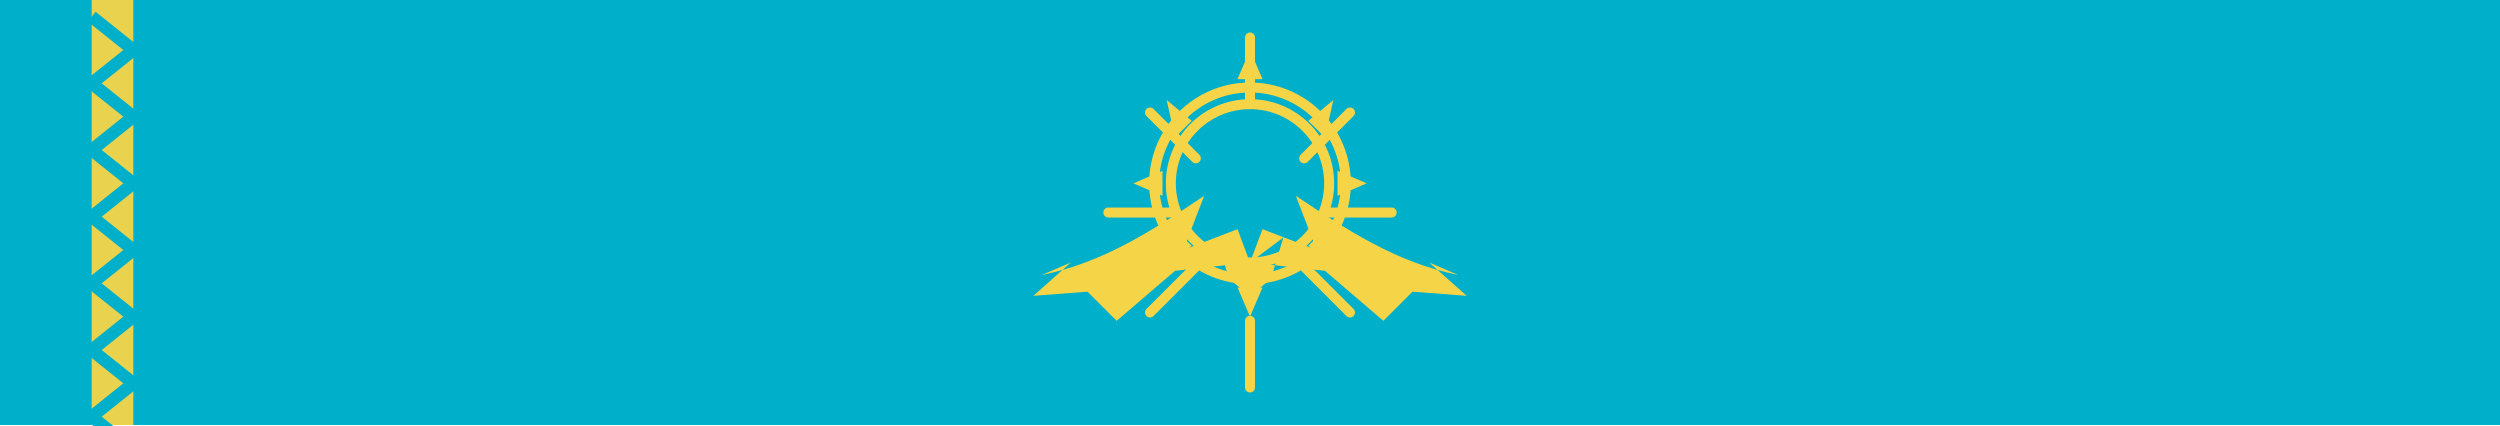
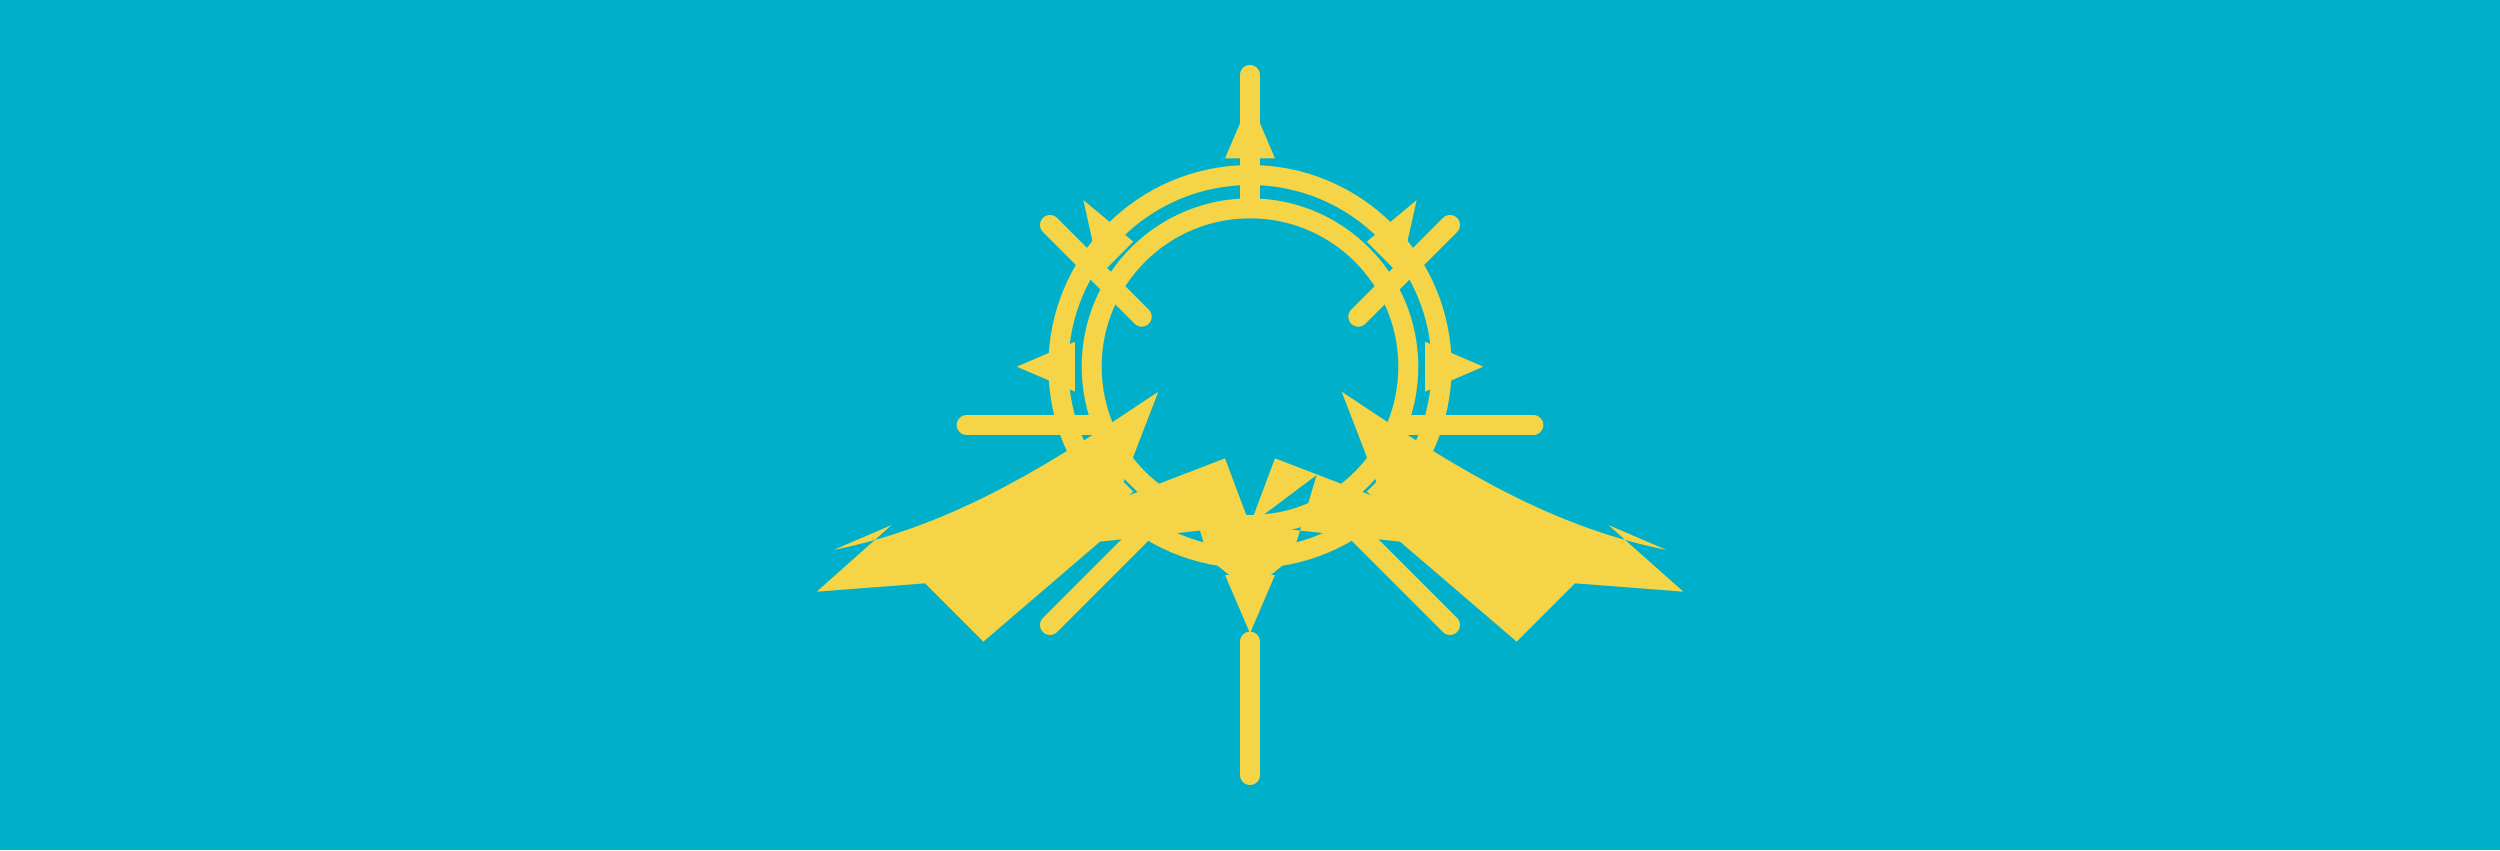
- <svg xmlns="http://www.w3.org/2000/svg" width="600" height="102" viewBox="0 0 600 102">
+ <svg xmlns="http://www.w3.org/2000/svg" width="300" height="102" viewBox="150 0 300 102">
  <path fill="#00afca" d="M0 0h600v102H0z" />
  <g fill="none" stroke="#f5d547" stroke-width="2.4" stroke-linecap="round">
    <path d="M300 9v16m0 52v16M266 51h16m36 0h16M276 27l11 11m26 26 11 11m0-48-11 11m-26 26-11 11" />
    <circle cx="300" cy="44" r="23" />
    <circle cx="300" cy="44" r="19" />
  </g>
  <path fill="#f5d547" d="M300 12l3 7h-6zm0 64 3-7h-6zm-28-32 7 3v-6zm56 0-7 3v-6zM280 24l6 5-4 4zm40 40-6-5 4-4zm0-40-6 5 4 4zm-40 40 6-5-4-4z" />
  <path fill="#f5d547" d="M250 66c15-3 27-11 39-19l-5 13 13-5 3 8-18 2-14 12-7-7-13 1 9-8zm100 0c-15-3-27-11-39-19l5 13-13-5-3 8 18 2 14 12 7-7 13 1-9-8zm-58-9 8 6 8-6-3 10-5 4-5-4z" />
  <path fill="#f5d547" d="M22 0h10v102H22z" opacity=".95" />
  <path d="M22 4l10 8-10 8 10 8-10 8 10 8-10 8 10 8-10 8 10 8-10 8 10 8-10 8 10 8" fill="none" stroke="#00afca" stroke-width="3" />
</svg>
